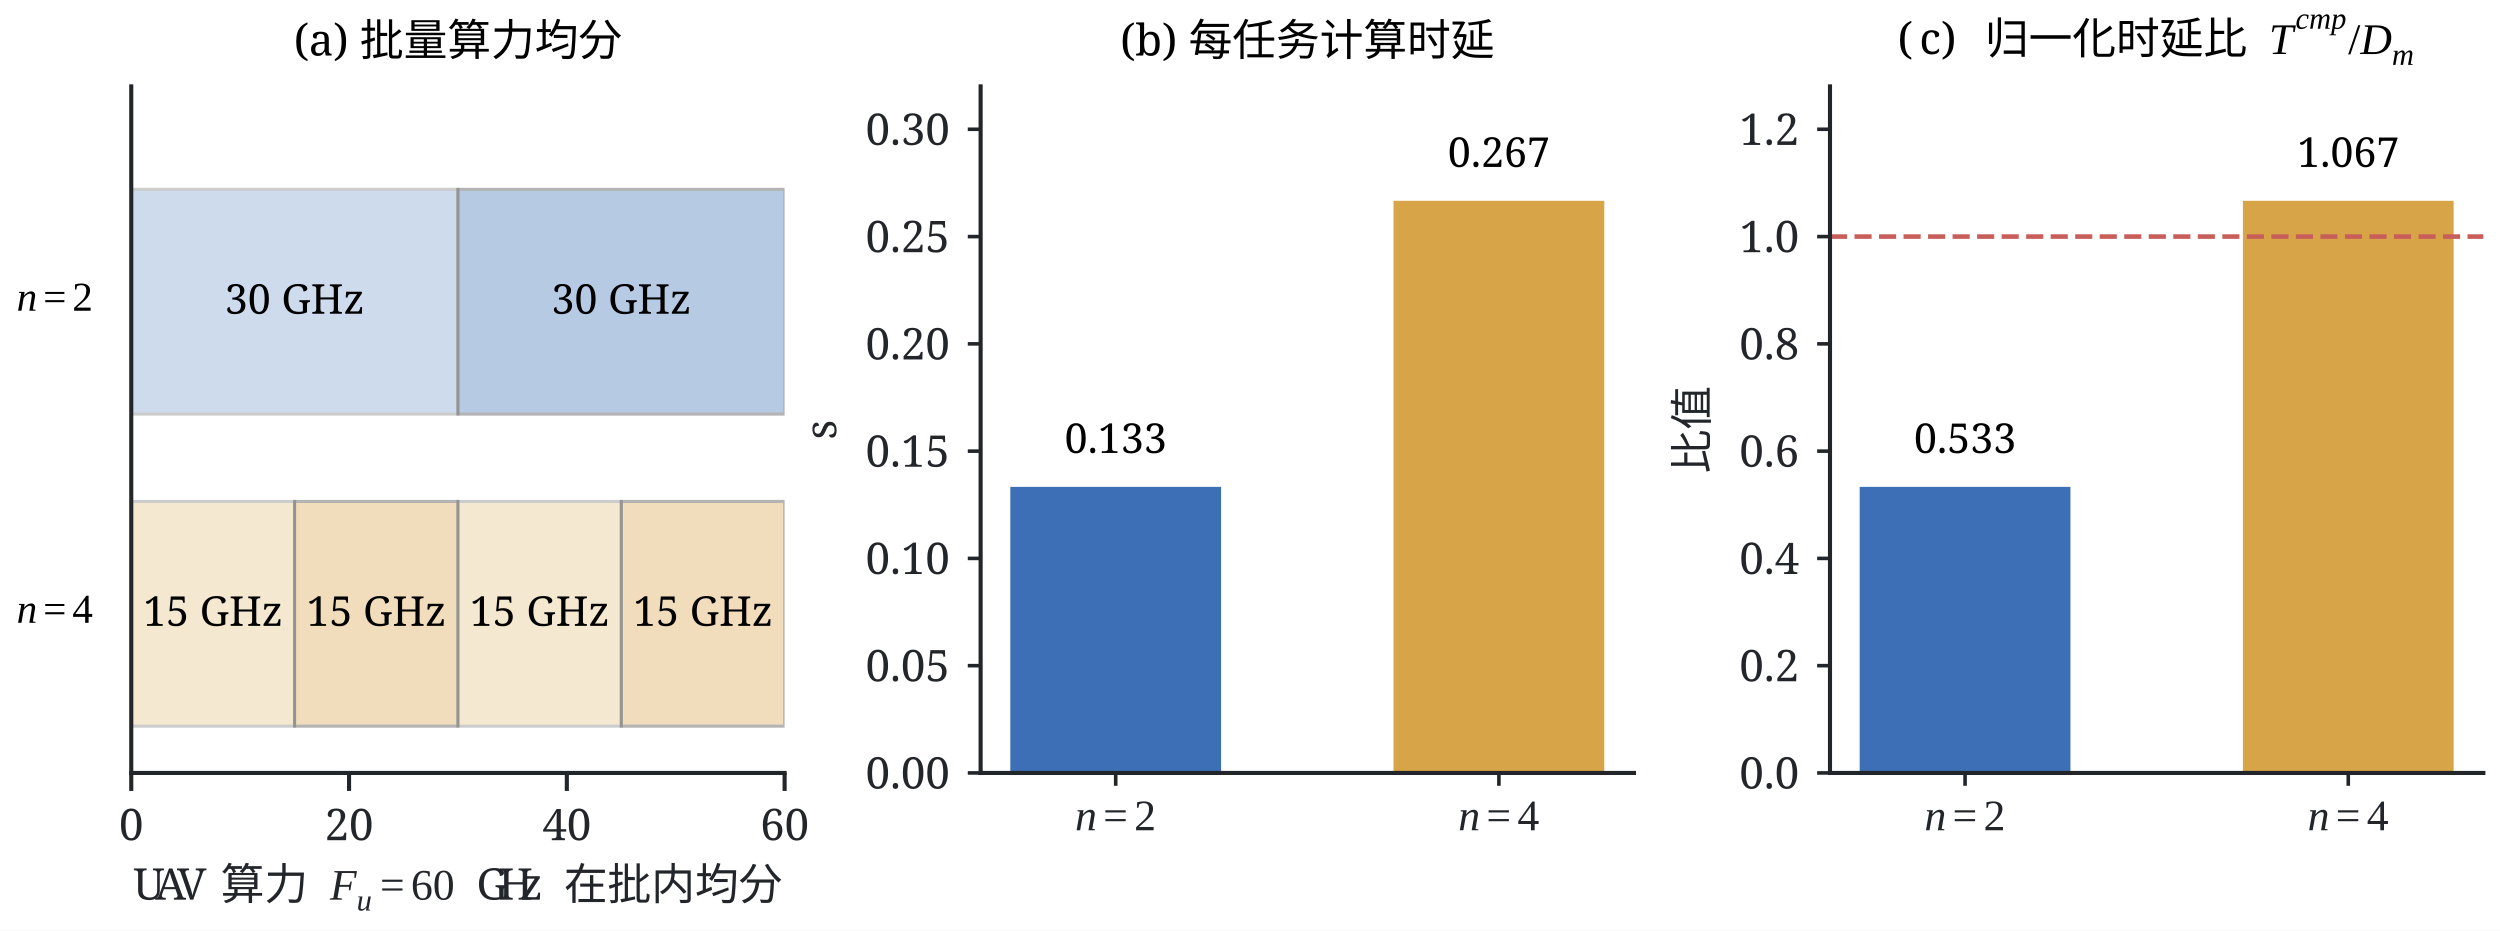
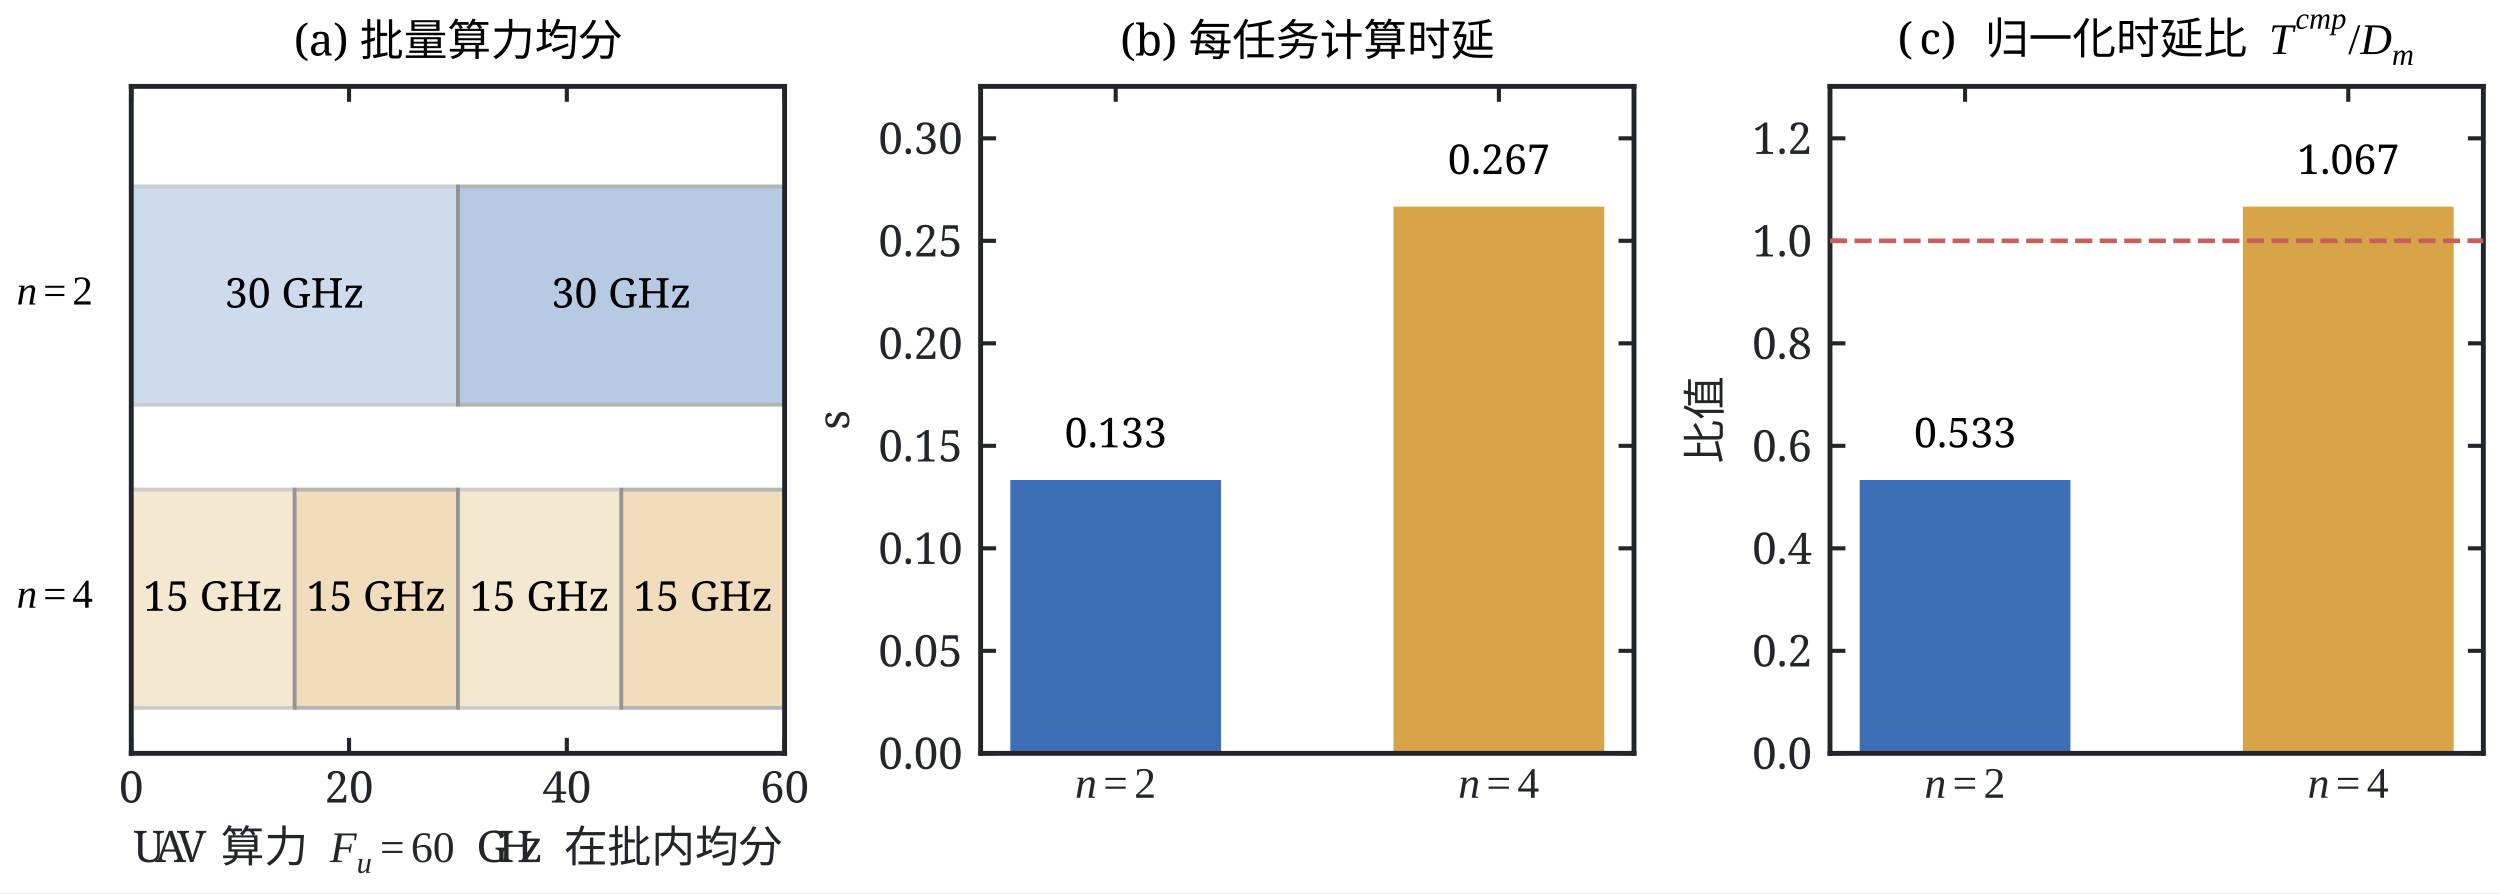
- <svg xmlns="http://www.w3.org/2000/svg" xmlns:xlink="http://www.w3.org/1999/xlink" width="486.334pt" height="181.042pt" viewBox="0 0 486.334 181.042" version="1.1">
+ <svg xmlns="http://www.w3.org/2000/svg" xmlns:xlink="http://www.w3.org/1999/xlink" width="486.334pt" height="173.726pt" viewBox="0 0 486.334 173.726" version="1.1">
  <defs>
    <style type="text/css">*{stroke-linejoin: round; stroke-linecap: butt}</style>
  </defs>
  <g id="figure_1">
    <g id="patch_1">
-       <path d="M 0 181.042  L 486.334 181.042  L 486.334 0  L 0 0  z " style="fill: #ffffff" />
+       <path d="M 0 173.726  L 486.334 173.726  L 486.334 0  L 0 0  z " style="fill: #ffffff" />
    </g>
    <g id="axes_1">
      <g id="patch_2">
-         <path d="M 25.534 150.365  L 152.634 150.365  L 152.634 16.805  L 25.534 16.805  z " style="fill: #ffffff" />
-       </g>
-       <g id="patch_3">
-         <path d="M 25.534 80.55  L 89.084 80.55  L 89.084 36.839  L 25.534 36.839  z " clip-path="url(#p6e0c951722)" style="fill: #3d6fb6; opacity: 0.25; stroke: #333333; stroke-width: 0.6; stroke-linejoin: miter" />
-       </g>
-       <g id="patch_4">
-         <path d="M 89.084 80.55  L 152.634 80.55  L 152.634 36.839  L 89.084 36.839  z " clip-path="url(#p6e0c951722)" style="fill: #3d6fb6; opacity: 0.37; stroke: #333333; stroke-width: 0.6; stroke-linejoin: miter" />
-       </g>
-       <g id="patch_5">
-         <path d="M 25.534 141.259  L 57.309 141.259  L 57.309 97.548  L 25.534 97.548  z " clip-path="url(#p6e0c951722)" style="fill: #d8a448; opacity: 0.25; stroke: #333333; stroke-width: 0.6; stroke-linejoin: miter" />
-       </g>
-       <g id="patch_6">
-         <path d="M 57.309 141.259  L 89.084 141.259  L 89.084 97.548  L 57.309 97.548  z " clip-path="url(#p6e0c951722)" style="fill: #d8a448; opacity: 0.37; stroke: #333333; stroke-width: 0.6; stroke-linejoin: miter" />
-       </g>
-       <g id="patch_7">
-         <path d="M 89.084 141.259  L 120.859 141.259  L 120.859 97.548  L 89.084 97.548  z " clip-path="url(#p6e0c951722)" style="fill: #d8a448; opacity: 0.25; stroke: #333333; stroke-width: 0.6; stroke-linejoin: miter" />
-       </g>
-       <g id="patch_8">
-         <path d="M 120.859 141.259  L 152.634 141.259  L 152.634 97.548  L 120.859 97.548  z " clip-path="url(#p6e0c951722)" style="fill: #d8a448; opacity: 0.37; stroke: #333333; stroke-width: 0.6; stroke-linejoin: miter" />
+         <path d="M 25.534 146.549  L 152.634 146.549  L 152.634 16.805  L 25.534 16.805  z " style="fill: #ffffff" />
      </g>
      <g id="matplotlib.axis_1">
        <g id="xtick_1">
          <g id="line2d_1">
            <defs>
-               <path id="m87de660f5c" d="M 0 0  L 0 3.5  " style="stroke: #22252a; stroke-width: 0.8" />
+               <path id="mb517519992" d="M 0 0  L 0 -3  " style="stroke: #22252a; stroke-width: 0.8" />
            </defs>
            <g>
-               <use xlink:href="#m87de660f5c" x="25.534" y="150.365" style="fill: #22252a; stroke: #22252a; stroke-width: 0.8" />
+               <use xlink:href="#mb517519992" x="25.534" y="146.549" style="fill: #22252a; stroke: #22252a; stroke-width: 0.8" />
+             </g>
+           </g>
+           <g id="line2d_2">
+             <defs>
+               <path id="m153f759a14" d="M 0 0  L 0 3  " style="stroke: #22252a; stroke-width: 0.8" />
+             </defs>
+             <g>
+               <use xlink:href="#m153f759a14" x="25.534" y="16.805" style="fill: #22252a; stroke: #22252a; stroke-width: 0.8" />
            </g>
          </g>
          <g id="text_1">
-             <text style="font-size: 8.5px; font-family: 'SimSun', serif; text-anchor: middle; fill: #22252a" x="25.534" y="163.441" transform="rotate(-0 25.53417 163.4412)">0</text>
+             <text style="font-size: 8.5px; font-family: 'SimSun', serif; text-anchor: middle; fill: #22252a" x="25.534" y="156.125" transform="rotate(-0 25.53417 156.1252)">0</text>
          </g>
        </g>
        <g id="xtick_2">
-           <g id="line2d_2">
-             <g>
-               <use xlink:href="#m87de660f5c" x="67.901" y="150.365" style="fill: #22252a; stroke: #22252a; stroke-width: 0.8" />
+           <g id="line2d_3">
+             <g>
+               <use xlink:href="#mb517519992" x="67.901" y="146.549" style="fill: #22252a; stroke: #22252a; stroke-width: 0.8" />
+             </g>
+           </g>
+           <g id="line2d_4">
+             <g>
+               <use xlink:href="#m153f759a14" x="67.901" y="16.805" style="fill: #22252a; stroke: #22252a; stroke-width: 0.8" />
            </g>
          </g>
          <g id="text_2">
-             <text style="font-size: 8.5px; font-family: 'SimSun', serif; text-anchor: middle; fill: #22252a" x="67.901" y="163.441" transform="rotate(-0 67.90083 163.4412)">20</text>
+             <text style="font-size: 8.5px; font-family: 'SimSun', serif; text-anchor: middle; fill: #22252a" x="67.901" y="156.125" transform="rotate(-0 67.90083 156.1252)">20</text>
          </g>
        </g>
        <g id="xtick_3">
-           <g id="line2d_3">
-             <g>
-               <use xlink:href="#m87de660f5c" x="110.267" y="150.365" style="fill: #22252a; stroke: #22252a; stroke-width: 0.8" />
+           <g id="line2d_5">
+             <g>
+               <use xlink:href="#mb517519992" x="110.267" y="146.549" style="fill: #22252a; stroke: #22252a; stroke-width: 0.8" />
+             </g>
+           </g>
+           <g id="line2d_6">
+             <g>
+               <use xlink:href="#m153f759a14" x="110.267" y="16.805" style="fill: #22252a; stroke: #22252a; stroke-width: 0.8" />
            </g>
          </g>
          <g id="text_3">
-             <text style="font-size: 8.5px; font-family: 'SimSun', serif; text-anchor: middle; fill: #22252a" x="110.267" y="163.441" transform="rotate(-0 110.2675 163.4412)">40</text>
+             <text style="font-size: 8.5px; font-family: 'SimSun', serif; text-anchor: middle; fill: #22252a" x="110.267" y="156.125" transform="rotate(-0 110.2675 156.1252)">40</text>
          </g>
        </g>
        <g id="xtick_4">
-           <g id="line2d_4">
-             <g>
-               <use xlink:href="#m87de660f5c" x="152.634" y="150.365" style="fill: #22252a; stroke: #22252a; stroke-width: 0.8" />
+           <g id="line2d_7">
+             <g>
+               <use xlink:href="#mb517519992" x="152.634" y="146.549" style="fill: #22252a; stroke: #22252a; stroke-width: 0.8" />
+             </g>
+           </g>
+           <g id="line2d_8">
+             <g>
+               <use xlink:href="#m153f759a14" x="152.634" y="16.805" style="fill: #22252a; stroke: #22252a; stroke-width: 0.8" />
            </g>
          </g>
          <g id="text_4">
-             <text style="font-size: 8.5px; font-family: 'SimSun', serif; text-anchor: middle; fill: #22252a" x="152.634" y="163.441" transform="rotate(-0 152.6342 163.4412)">60</text>
+             <text style="font-size: 8.5px; font-family: 'SimSun', serif; text-anchor: middle; fill: #22252a" x="152.634" y="156.125" transform="rotate(-0 152.6342 156.1252)">60</text>
          </g>
        </g>
        <g id="text_5">
-           <g style="fill: #22252a" transform="translate(25.92917 175.5919)">
+           <g style="fill: #22252a" transform="translate(25.92917 168.2759)">
            <text>
              <tspan x="0" y="-0.578" style="font-size: 8.5px; font-family: 'SimSun'; fill: #22252a">U</tspan>
              <tspan x="4.25" y="-0.578" style="font-size: 8.5px; font-family: 'SimSun'; fill: #22252a">A</tspan>
              <tspan x="8.5" y="-0.578" style="font-size: 8.5px; font-family: 'SimSun'; fill: #22252a">V</tspan>
              <tspan x="12.75" y="-0.578" style="font-size: 8.5px; font-family: 'SimSun'; fill: #22252a"> </tspan>
              <tspan x="17" y="-0.578" style="font-size: 8.5px; font-family: 'SimSun'; fill: #22252a">算</tspan>
              <tspan x="25.5" y="-0.578" style="font-size: 8.5px; font-family: 'SimSun'; fill: #22252a">力</tspan>
              <tspan x="34" y="-0.578" style="font-size: 8.5px; font-family: 'SimSun'; fill: #22252a"> </tspan>
              <tspan x="62.517" y="-0.578" style="font-size: 8.5px; font-family: 'SimSun'; fill: #22252a"> </tspan>
              <tspan x="66.767" y="-0.578" style="font-size: 8.5px; font-family: 'SimSun'; fill: #22252a">G</tspan>
              <tspan x="71.017" y="-0.578" style="font-size: 8.5px; font-family: 'SimSun'; fill: #22252a">H</tspan>
              <tspan x="75.267" y="-0.578" style="font-size: 8.5px; font-family: 'SimSun'; fill: #22252a">z</tspan>
              <tspan x="79.517" y="-0.578" style="font-size: 8.5px; font-family: 'SimSun'; fill: #22252a"> </tspan>
              <tspan x="83.767" y="-0.578" style="font-size: 8.5px; font-family: 'SimSun'; fill: #22252a">在</tspan>
              <tspan x="92.267" y="-0.578" style="font-size: 8.5px; font-family: 'SimSun'; fill: #22252a">批</tspan>
              <tspan x="100.767" y="-0.578" style="font-size: 8.5px; font-family: 'SimSun'; fill: #22252a">内</tspan>
              <tspan x="109.267" y="-0.578" style="font-size: 8.5px; font-family: 'SimSun'; fill: #22252a">均</tspan>
              <tspan x="117.767" y="-0.578" style="font-size: 8.5px; font-family: 'SimSun'; fill: #22252a">分</tspan>
              <tspan x="38.25" y="-0.578" style="font-style: italic; font-size: 8.5px; font-family: 'Times New Roman'; fill: #22252a">F</tspan>
              <tspan x="43.442" y="1.528" style="font-style: italic; font-size: 5.95px; font-family: 'Times New Roman'; fill: #22252a">u</tspan>
              <tspan x="47.996" y="-0.578" style="font-size: 8.5px; font-family: 'Times New Roman'; fill: #22252a">=</tspan>
              <tspan x="54.017" y="-0.578" style="font-size: 8.5px; font-family: 'Times New Roman'; fill: #22252a">6</tspan>
              <tspan x="58.267" y="-0.578" style="font-size: 8.5px; font-family: 'Times New Roman'; fill: #22252a">0</tspan>
            </text>
          </g>
        </g>
      </g>
      <g id="matplotlib.axis_2" />
+       <g id="patch_3">
+         <path d="M 25.534 78.728  L 89.084 78.728  L 89.084 36.267  L 25.534 36.267  z " clip-path="url(#pa24d5857f3)" style="fill: #3d6fb6; opacity: 0.25; stroke: #333333; stroke-width: 0.75; stroke-linejoin: miter" />
+       </g>
+       <g id="patch_4">
+         <path d="M 89.084 78.728  L 152.634 78.728  L 152.634 36.267  L 89.084 36.267  z " clip-path="url(#pa24d5857f3)" style="fill: #3d6fb6; opacity: 0.37; stroke: #333333; stroke-width: 0.75; stroke-linejoin: miter" />
+       </g>
+       <g id="patch_5">
+         <path d="M 25.534 137.703  L 57.309 137.703  L 57.309 95.241  L 25.534 95.241  z " clip-path="url(#pa24d5857f3)" style="fill: #d8a448; opacity: 0.25; stroke: #333333; stroke-width: 0.75; stroke-linejoin: miter" />
+       </g>
+       <g id="patch_6">
+         <path d="M 57.309 137.703  L 89.084 137.703  L 89.084 95.241  L 57.309 95.241  z " clip-path="url(#pa24d5857f3)" style="fill: #d8a448; opacity: 0.37; stroke: #333333; stroke-width: 0.75; stroke-linejoin: miter" />
+       </g>
+       <g id="patch_7">
+         <path d="M 89.084 137.703  L 120.859 137.703  L 120.859 95.241  L 89.084 95.241  z " clip-path="url(#pa24d5857f3)" style="fill: #d8a448; opacity: 0.25; stroke: #333333; stroke-width: 0.75; stroke-linejoin: miter" />
+       </g>
+       <g id="patch_8">
+         <path d="M 120.859 137.703  L 152.634 137.703  L 152.634 95.241  L 120.859 95.241  z " clip-path="url(#pa24d5857f3)" style="fill: #d8a448; opacity: 0.37; stroke: #333333; stroke-width: 0.75; stroke-linejoin: miter" />
+       </g>
      <g id="patch_9">
-         <path d="M 25.534 150.365  L 25.534 16.805  " style="fill: none; stroke: #22252a; stroke-width: 0.8; stroke-linejoin: miter; stroke-linecap: square" />
+         <path d="M 25.534 146.549  L 25.534 16.805  " style="fill: none; stroke: #22252a; stroke-width: 0.95; stroke-linejoin: miter; stroke-linecap: square" />
      </g>
      <g id="patch_10">
-         <path d="M 25.534 150.365  L 152.634 150.365  " style="fill: none; stroke: #22252a; stroke-width: 0.8; stroke-linejoin: miter; stroke-linecap: square" />
+         <path d="M 152.634 146.549  L 152.634 16.805  " style="fill: none; stroke: #22252a; stroke-width: 0.95; stroke-linejoin: miter; stroke-linecap: square" />
+       </g>
+       <g id="patch_11">
+         <path d="M 25.534 146.549  L 152.634 146.549  " style="fill: none; stroke: #22252a; stroke-width: 0.95; stroke-linejoin: miter; stroke-linecap: square" />
+       </g>
+       <g id="patch_12">
+         <path d="M 25.534 16.805  L 152.634 16.805  " style="fill: none; stroke: #22252a; stroke-width: 0.95; stroke-linejoin: miter; stroke-linecap: square" />
      </g>
      <g id="text_6">
-         <text style="font-size: 8px; font-family: 'SimSun', serif; text-anchor: middle" x="57.309" y="61.038" transform="rotate(-0 57.30917 61.03802)">30 GHz</text>
+         <text style="font-size: 8px; font-family: 'SimSun', serif; text-anchor: middle" x="57.309" y="59.841" transform="rotate(-0 57.30917 59.84119)">30 GHz</text>
      </g>
      <g id="text_7">
-         <text style="font-size: 8px; font-family: 'SimSun', serif; text-anchor: middle" x="120.859" y="61.038" transform="rotate(-0 120.8592 61.03802)">30 GHz</text>
+         <text style="font-size: 8px; font-family: 'SimSun', serif; text-anchor: middle" x="120.859" y="59.841" transform="rotate(-0 120.8592 59.84119)">30 GHz</text>
      </g>
      <g id="text_8">
-         <g transform="translate(3.24 61.03802)">
+         <g transform="translate(3.24 59.84119)">
          <text>
            <tspan x="0" y="-0.594" style="font-style: italic; font-size: 8px; font-family: 'Times New Roman'">n</tspan>
            <tspan x="5.155" y="-0.594" style="font-size: 8px; font-family: 'Times New Roman'">=</tspan>
            <tspan x="10.823" y="-0.594" style="font-size: 8px; font-family: 'Times New Roman'">2</tspan>
          </text>
        </g>
      </g>
      <g id="text_9">
-         <text style="font-size: 8px; font-family: 'SimSun', serif; text-anchor: middle" x="41.422" y="121.747" transform="rotate(-0 41.42167 121.7471)">15 GHz</text>
+         <text style="font-size: 8px; font-family: 'SimSun', serif; text-anchor: middle" x="41.422" y="118.816" transform="rotate(-0 41.42167 118.8157)">15 GHz</text>
      </g>
      <g id="text_10">
-         <text style="font-size: 8px; font-family: 'SimSun', serif; text-anchor: middle" x="73.197" y="121.747" transform="rotate(-0 73.19667 121.7471)">15 GHz</text>
+         <text style="font-size: 8px; font-family: 'SimSun', serif; text-anchor: middle" x="73.197" y="118.816" transform="rotate(-0 73.19667 118.8157)">15 GHz</text>
      </g>
      <g id="text_11">
-         <text style="font-size: 8px; font-family: 'SimSun', serif; text-anchor: middle" x="104.972" y="121.747" transform="rotate(-0 104.9717 121.7471)">15 GHz</text>
+         <text style="font-size: 8px; font-family: 'SimSun', serif; text-anchor: middle" x="104.972" y="118.816" transform="rotate(-0 104.9717 118.8157)">15 GHz</text>
      </g>
      <g id="text_12">
-         <text style="font-size: 8px; font-family: 'SimSun', serif; text-anchor: middle" x="136.747" y="121.747" transform="rotate(-0 136.7467 121.7471)">15 GHz</text>
+         <text style="font-size: 8px; font-family: 'SimSun', serif; text-anchor: middle" x="136.747" y="118.816" transform="rotate(-0 136.7467 118.8157)">15 GHz</text>
      </g>
      <g id="text_13">
-         <g transform="translate(3.24 121.7471)">
+         <g transform="translate(3.24 118.8157)">
          <text>
            <tspan x="0" y="-0.594" style="font-style: italic; font-size: 8px; font-family: 'Times New Roman'">n</tspan>
            <tspan x="5.155" y="-0.594" style="font-size: 8px; font-family: 'Times New Roman'">=</tspan>
            <tspan x="10.823" y="-0.594" style="font-size: 8px; font-family: 'Times New Roman'">4</tspan>
          </text>
        </g>
      </g>
      <g id="text_14">
        <text style="font-size: 8.5px; font-family: 'SimSun', serif; text-anchor: middle" x="89.084" y="10.805" transform="rotate(-0 89.08417 10.805)">(a) 批量算力均分</text>
      </g>
    </g>
    <g id="axes_2">
-       <g id="patch_11">
-         <path d="M 190.764 150.365  L 317.864 150.365  L 317.864 16.805  L 190.764 16.805  z " style="fill: #ffffff" />
+       <g id="patch_13">
+         <path d="M 190.764 146.549  L 317.864 146.549  L 317.864 16.805  L 190.764 16.805  z " style="fill: #ffffff" />
      </g>
      <g id="matplotlib.axis_3">
        <g id="xtick_5">
-           <g id="line2d_5">
-             <defs>
-               <path id="m27df5a8761" d="M 0 0  L 0 2.5  " style="stroke: #22252a; stroke-width: 0.7" />
-             </defs>
-             <g>
-               <use xlink:href="#m27df5a8761" x="217.041" y="150.365" style="fill: #22252a; stroke: #22252a; stroke-width: 0.7" />
+           <g id="line2d_9">
+             <g>
+               <use xlink:href="#mb517519992" x="217.041" y="146.549" style="fill: #22252a; stroke: #22252a; stroke-width: 0.8" />
+             </g>
+           </g>
+           <g id="line2d_10">
+             <g>
+               <use xlink:href="#m153f759a14" x="217.041" y="16.805" style="fill: #22252a; stroke: #22252a; stroke-width: 0.8" />
            </g>
          </g>
          <g id="text_15">
-             <g style="fill: #22252a" transform="translate(209.1364 162.4412)">
+             <g style="fill: #22252a" transform="translate(209.1364 156.1252)">
              <text>
                <tspan x="0" y="-0.922" style="font-style: italic; font-size: 8.5px; font-family: 'Times New Roman'; fill: #22252a">n</tspan>
                <tspan x="5.478" y="-0.922" style="font-size: 8.5px; font-family: 'Times New Roman'; fill: #22252a">=</tspan>
                <tspan x="11.499" y="-0.922" style="font-size: 8.5px; font-family: 'Times New Roman'; fill: #22252a">2</tspan>
              </text>
            </g>
          </g>
        </g>
        <g id="xtick_6">
-           <g id="line2d_6">
-             <g>
-               <use xlink:href="#m27df5a8761" x="291.587" y="150.365" style="fill: #22252a; stroke: #22252a; stroke-width: 0.7" />
+           <g id="line2d_11">
+             <g>
+               <use xlink:href="#mb517519992" x="291.587" y="146.549" style="fill: #22252a; stroke: #22252a; stroke-width: 0.8" />
+             </g>
+           </g>
+           <g id="line2d_12">
+             <g>
+               <use xlink:href="#m153f759a14" x="291.587" y="16.805" style="fill: #22252a; stroke: #22252a; stroke-width: 0.8" />
            </g>
          </g>
          <g id="text_16">
-             <g style="fill: #22252a" transform="translate(283.6819 162.4412)">
+             <g style="fill: #22252a" transform="translate(283.6819 156.1252)">
              <text>
                <tspan x="0" y="-0.922" style="font-style: italic; font-size: 8.5px; font-family: 'Times New Roman'; fill: #22252a">n</tspan>
                <tspan x="5.478" y="-0.922" style="font-size: 8.5px; font-family: 'Times New Roman'; fill: #22252a">=</tspan>
                <tspan x="11.499" y="-0.922" style="font-size: 8.5px; font-family: 'Times New Roman'; fill: #22252a">4</tspan>
              </text>
            </g>
          </g>
        </g>
      </g>
      <g id="matplotlib.axis_4">
        <g id="ytick_1">
-           <g id="line2d_7">
+           <g id="line2d_13">
            <defs>
-               <path id="mc3d09f8b9e" d="M 0 0  L -2.5 0  " style="stroke: #22252a; stroke-width: 0.7" />
+               <path id="m25c29de972" d="M 0 0  L 3 0  " style="stroke: #22252a; stroke-width: 0.8" />
            </defs>
            <g>
-               <use xlink:href="#mc3d09f8b9e" x="190.764" y="150.365" style="fill: #22252a; stroke: #22252a; stroke-width: 0.7" />
+               <use xlink:href="#m25c29de972" x="190.764" y="146.549" style="fill: #22252a; stroke: #22252a; stroke-width: 0.8" />
+             </g>
+           </g>
+           <g id="line2d_14">
+             <defs>
+               <path id="m549159e21e" d="M 0 0  L -3 0  " style="stroke: #22252a; stroke-width: 0.8" />
+             </defs>
+             <g>
+               <use xlink:href="#m549159e21e" x="317.864" y="146.549" style="fill: #22252a; stroke: #22252a; stroke-width: 0.8" />
            </g>
          </g>
          <g id="text_17">
-             <text style="font-size: 8.5px; font-family: 'SimSun', serif; text-anchor: end; fill: #22252a" x="184.764" y="153.403" transform="rotate(-0 184.7642 153.4031)">0.00</text>
+             <text style="font-size: 8.5px; font-family: 'SimSun', serif; text-anchor: end; fill: #22252a" x="187.264" y="149.587" transform="rotate(-0 187.2642 149.5871)">0.00</text>
          </g>
        </g>
        <g id="ytick_2">
-           <g id="line2d_8">
-             <g>
-               <use xlink:href="#mc3d09f8b9e" x="190.764" y="129.496" style="fill: #22252a; stroke: #22252a; stroke-width: 0.7" />
+           <g id="line2d_15">
+             <g>
+               <use xlink:href="#m25c29de972" x="190.764" y="126.609" style="fill: #22252a; stroke: #22252a; stroke-width: 0.8" />
+             </g>
+           </g>
+           <g id="line2d_16">
+             <g>
+               <use xlink:href="#m549159e21e" x="317.864" y="126.609" style="fill: #22252a; stroke: #22252a; stroke-width: 0.8" />
            </g>
          </g>
          <g id="text_18">
-             <text style="font-size: 8.5px; font-family: 'SimSun', serif; text-anchor: end; fill: #22252a" x="184.764" y="132.534" transform="rotate(-0 184.7642 132.5343)">0.05</text>
+             <text style="font-size: 8.5px; font-family: 'SimSun', serif; text-anchor: end; fill: #22252a" x="187.264" y="129.647" transform="rotate(-0 187.2642 129.6469)">0.05</text>
          </g>
        </g>
        <g id="ytick_3">
-           <g id="line2d_9">
-             <g>
-               <use xlink:href="#mc3d09f8b9e" x="190.764" y="108.627" style="fill: #22252a; stroke: #22252a; stroke-width: 0.7" />
+           <g id="line2d_17">
+             <g>
+               <use xlink:href="#m25c29de972" x="190.764" y="106.669" style="fill: #22252a; stroke: #22252a; stroke-width: 0.8" />
+             </g>
+           </g>
+           <g id="line2d_18">
+             <g>
+               <use xlink:href="#m549159e21e" x="317.864" y="106.669" style="fill: #22252a; stroke: #22252a; stroke-width: 0.8" />
            </g>
          </g>
          <g id="text_19">
-             <text style="font-size: 8.5px; font-family: 'SimSun', serif; text-anchor: end; fill: #22252a" x="184.764" y="111.666" transform="rotate(-0 184.7642 111.6656)">0.10</text>
+             <text style="font-size: 8.5px; font-family: 'SimSun', serif; text-anchor: end; fill: #22252a" x="187.264" y="109.707" transform="rotate(-0 187.2642 109.7068)">0.10</text>
          </g>
        </g>
        <g id="ytick_4">
-           <g id="line2d_10">
-             <g>
-               <use xlink:href="#mc3d09f8b9e" x="190.764" y="87.759" style="fill: #22252a; stroke: #22252a; stroke-width: 0.7" />
+           <g id="line2d_19">
+             <g>
+               <use xlink:href="#m25c29de972" x="190.764" y="86.729" style="fill: #22252a; stroke: #22252a; stroke-width: 0.8" />
+             </g>
+           </g>
+           <g id="line2d_20">
+             <g>
+               <use xlink:href="#m549159e21e" x="317.864" y="86.729" style="fill: #22252a; stroke: #22252a; stroke-width: 0.8" />
            </g>
          </g>
          <g id="text_20">
-             <text style="font-size: 8.5px; font-family: 'SimSun', serif; text-anchor: end; fill: #22252a" x="184.764" y="90.797" transform="rotate(-0 184.7642 90.79684)">0.15</text>
+             <text style="font-size: 8.5px; font-family: 'SimSun', serif; text-anchor: end; fill: #22252a" x="187.264" y="89.767" transform="rotate(-0 187.2642 89.76659)">0.15</text>
          </g>
        </g>
        <g id="ytick_5">
-           <g id="line2d_11">
-             <g>
-               <use xlink:href="#mc3d09f8b9e" x="190.764" y="66.89" style="fill: #22252a; stroke: #22252a; stroke-width: 0.7" />
+           <g id="line2d_21">
+             <g>
+               <use xlink:href="#m25c29de972" x="190.764" y="66.788" style="fill: #22252a; stroke: #22252a; stroke-width: 0.8" />
+             </g>
+           </g>
+           <g id="line2d_22">
+             <g>
+               <use xlink:href="#m549159e21e" x="317.864" y="66.788" style="fill: #22252a; stroke: #22252a; stroke-width: 0.8" />
            </g>
          </g>
          <g id="text_21">
-             <text style="font-size: 8.5px; font-family: 'SimSun', serif; text-anchor: end; fill: #22252a" x="184.764" y="69.928" transform="rotate(-0 184.7642 69.92809)">0.20</text>
+             <text style="font-size: 8.5px; font-family: 'SimSun', serif; text-anchor: end; fill: #22252a" x="187.264" y="69.826" transform="rotate(-0 187.2642 69.82643)">0.20</text>
          </g>
        </g>
        <g id="ytick_6">
-           <g id="line2d_12">
-             <g>
-               <use xlink:href="#mc3d09f8b9e" x="190.764" y="46.021" style="fill: #22252a; stroke: #22252a; stroke-width: 0.7" />
+           <g id="line2d_23">
+             <g>
+               <use xlink:href="#m25c29de972" x="190.764" y="46.848" style="fill: #22252a; stroke: #22252a; stroke-width: 0.8" />
+             </g>
+           </g>
+           <g id="line2d_24">
+             <g>
+               <use xlink:href="#m549159e21e" x="317.864" y="46.848" style="fill: #22252a; stroke: #22252a; stroke-width: 0.8" />
            </g>
          </g>
          <g id="text_22">
-             <text style="font-size: 8.5px; font-family: 'SimSun', serif; text-anchor: end; fill: #22252a" x="184.764" y="49.059" transform="rotate(-0 184.7642 49.05934)">0.25</text>
+             <text style="font-size: 8.5px; font-family: 'SimSun', serif; text-anchor: end; fill: #22252a" x="187.264" y="49.886" transform="rotate(-0 187.2642 49.88627)">0.25</text>
          </g>
        </g>
        <g id="ytick_7">
-           <g id="line2d_13">
-             <g>
-               <use xlink:href="#mc3d09f8b9e" x="190.764" y="25.152" style="fill: #22252a; stroke: #22252a; stroke-width: 0.7" />
+           <g id="line2d_25">
+             <g>
+               <use xlink:href="#m25c29de972" x="190.764" y="26.908" style="fill: #22252a; stroke: #22252a; stroke-width: 0.8" />
+             </g>
+           </g>
+           <g id="line2d_26">
+             <g>
+               <use xlink:href="#m549159e21e" x="317.864" y="26.908" style="fill: #22252a; stroke: #22252a; stroke-width: 0.8" />
            </g>
          </g>
          <g id="text_23">
-             <text style="font-size: 8.5px; font-family: 'SimSun', serif; text-anchor: end; fill: #22252a" x="184.764" y="28.191" transform="rotate(-0 184.7642 28.19059)">0.30</text>
+             <text style="font-size: 8.5px; font-family: 'SimSun', serif; text-anchor: end; fill: #22252a" x="187.264" y="29.946" transform="rotate(-0 187.2642 29.9461)">0.30</text>
          </g>
        </g>
        <g id="text_24">
-           <text style="font-size: 8.5px; font-family: 'SimSun', serif; text-anchor: middle; fill: #22252a" x="162.668" y="83.585" transform="rotate(-90 162.6685 83.585)">s</text>
-         </g>
-       </g>
-       <g id="patch_12">
-         <path d="M 196.541 150.365  L 237.541 150.365  L 237.541 94.715  L 196.541 94.715  z " clip-path="url(#p7deb98fad0)" style="fill: #3d6fb6" />
-       </g>
-       <g id="patch_13">
-         <path d="M 271.087 150.365  L 312.087 150.365  L 312.087 39.065  L 271.087 39.065  z " clip-path="url(#p7deb98fad0)" style="fill: #d8a448" />
+           <text style="font-size: 8.5px; font-family: 'SimSun', serif; text-anchor: middle; fill: #22252a" x="165.168" y="81.677" transform="rotate(-90 165.1685 81.677)">s</text>
+         </g>
      </g>
      <g id="patch_14">
-         <path d="M 190.764 150.365  L 190.764 16.805  " style="fill: none; stroke: #22252a; stroke-width: 0.8; stroke-linejoin: miter; stroke-linecap: square" />
+         <path d="M 196.541 146.549  L 237.541 146.549  L 237.541 93.375  L 196.541 93.375  z " clip-path="url(#pcfa43e6f2c)" style="fill: #3d6fb6" />
      </g>
      <g id="patch_15">
-         <path d="M 190.764 150.365  L 317.864 150.365  " style="fill: none; stroke: #22252a; stroke-width: 0.8; stroke-linejoin: miter; stroke-linecap: square" />
+         <path d="M 271.087 146.549  L 312.087 146.549  L 312.087 40.201  L 271.087 40.201  z " clip-path="url(#pcfa43e6f2c)" style="fill: #d8a448" />
+       </g>
+       <g id="patch_16">
+         <path d="M 190.764 146.549  L 190.764 16.805  " style="fill: none; stroke: #22252a; stroke-width: 0.95; stroke-linejoin: miter; stroke-linecap: square" />
+       </g>
+       <g id="patch_17">
+         <path d="M 317.864 146.549  L 317.864 16.805  " style="fill: none; stroke: #22252a; stroke-width: 0.95; stroke-linejoin: miter; stroke-linecap: square" />
+       </g>
+       <g id="patch_18">
+         <path d="M 190.764 146.549  L 317.864 146.549  " style="fill: none; stroke: #22252a; stroke-width: 0.95; stroke-linejoin: miter; stroke-linecap: square" />
+       </g>
+       <g id="patch_19">
+         <path d="M 190.764 16.805  L 317.864 16.805  " style="fill: none; stroke: #22252a; stroke-width: 0.95; stroke-linejoin: miter; stroke-linecap: square" />
      </g>
      <g id="text_25">
-         <text style="font-size: 8px; font-family: 'SimSun', serif; text-anchor: middle" x="217.041" y="88.119" transform="rotate(-0 217.0414 88.11875)">0.133</text>
+         <text style="font-size: 8px; font-family: 'SimSun', serif; text-anchor: middle" x="217.041" y="87.027" transform="rotate(-0 217.0414 87.0266)">0.133</text>
      </g>
      <g id="text_26">
-         <text style="font-size: 8px; font-family: 'SimSun', serif; text-anchor: middle" x="291.587" y="32.469" transform="rotate(-0 291.5869 32.46875)">0.267</text>
+         <text style="font-size: 8px; font-family: 'SimSun', serif; text-anchor: middle" x="291.587" y="33.853" transform="rotate(-0 291.5869 33.85283)">0.267</text>
      </g>
      <g id="text_27">
        <text style="font-size: 8.5px; font-family: 'SimSun', serif; text-anchor: middle" x="254.314" y="10.805" transform="rotate(-0 254.3142 10.805)">(b) 每任务计算时延</text>
      </g>
    </g>
    <g id="axes_3">
-       <g id="patch_16">
-         <path d="M 355.994 150.365  L 483.094 150.365  L 483.094 16.805  L 355.994 16.805  z " style="fill: #ffffff" />
+       <g id="patch_20">
+         <path d="M 355.994 146.549  L 483.094 146.549  L 483.094 16.805  L 355.994 16.805  z " style="fill: #ffffff" />
      </g>
      <g id="matplotlib.axis_5">
        <g id="xtick_7">
-           <g id="line2d_14">
-             <g>
-               <use xlink:href="#m27df5a8761" x="382.271" y="150.365" style="fill: #22252a; stroke: #22252a; stroke-width: 0.7" />
+           <g id="line2d_27">
+             <g>
+               <use xlink:href="#mb517519992" x="382.271" y="146.549" style="fill: #22252a; stroke: #22252a; stroke-width: 0.8" />
+             </g>
+           </g>
+           <g id="line2d_28">
+             <g>
+               <use xlink:href="#m153f759a14" x="382.271" y="16.805" style="fill: #22252a; stroke: #22252a; stroke-width: 0.8" />
            </g>
          </g>
          <g id="text_28">
-             <g style="fill: #22252a" transform="translate(374.3664 162.4412)">
+             <g style="fill: #22252a" transform="translate(374.3664 156.1252)">
              <text>
                <tspan x="0" y="-0.922" style="font-style: italic; font-size: 8.5px; font-family: 'Times New Roman'; fill: #22252a">n</tspan>
                <tspan x="5.478" y="-0.922" style="font-size: 8.5px; font-family: 'Times New Roman'; fill: #22252a">=</tspan>
                <tspan x="11.499" y="-0.922" style="font-size: 8.5px; font-family: 'Times New Roman'; fill: #22252a">2</tspan>
              </text>
            </g>
          </g>
        </g>
        <g id="xtick_8">
-           <g id="line2d_15">
-             <g>
-               <use xlink:href="#m27df5a8761" x="456.817" y="150.365" style="fill: #22252a; stroke: #22252a; stroke-width: 0.7" />
+           <g id="line2d_29">
+             <g>
+               <use xlink:href="#mb517519992" x="456.817" y="146.549" style="fill: #22252a; stroke: #22252a; stroke-width: 0.8" />
+             </g>
+           </g>
+           <g id="line2d_30">
+             <g>
+               <use xlink:href="#m153f759a14" x="456.817" y="16.805" style="fill: #22252a; stroke: #22252a; stroke-width: 0.8" />
            </g>
          </g>
          <g id="text_29">
-             <g style="fill: #22252a" transform="translate(448.9119 162.4412)">
+             <g style="fill: #22252a" transform="translate(448.9119 156.1252)">
              <text>
                <tspan x="0" y="-0.922" style="font-style: italic; font-size: 8.5px; font-family: 'Times New Roman'; fill: #22252a">n</tspan>
                <tspan x="5.478" y="-0.922" style="font-size: 8.5px; font-family: 'Times New Roman'; fill: #22252a">=</tspan>
                <tspan x="11.499" y="-0.922" style="font-size: 8.5px; font-family: 'Times New Roman'; fill: #22252a">4</tspan>
              </text>
            </g>
          </g>
        </g>
      </g>
      <g id="matplotlib.axis_6">
        <g id="ytick_8">
-           <g id="line2d_16">
-             <g>
-               <use xlink:href="#mc3d09f8b9e" x="355.994" y="150.365" style="fill: #22252a; stroke: #22252a; stroke-width: 0.7" />
+           <g id="line2d_31">
+             <g>
+               <use xlink:href="#m25c29de972" x="355.994" y="146.549" style="fill: #22252a; stroke: #22252a; stroke-width: 0.8" />
+             </g>
+           </g>
+           <g id="line2d_32">
+             <g>
+               <use xlink:href="#m549159e21e" x="483.094" y="146.549" style="fill: #22252a; stroke: #22252a; stroke-width: 0.8" />
            </g>
          </g>
          <g id="text_30">
-             <text style="font-size: 8.5px; font-family: 'SimSun', serif; text-anchor: end; fill: #22252a" x="349.994" y="153.403" transform="rotate(-0 349.9942 153.4031)">0.0</text>
+             <text style="font-size: 8.5px; font-family: 'SimSun', serif; text-anchor: end; fill: #22252a" x="352.494" y="149.587" transform="rotate(-0 352.4942 149.5871)">0.0</text>
          </g>
        </g>
        <g id="ytick_9">
-           <g id="line2d_17">
-             <g>
-               <use xlink:href="#mc3d09f8b9e" x="355.994" y="129.496" style="fill: #22252a; stroke: #22252a; stroke-width: 0.7" />
+           <g id="line2d_33">
+             <g>
+               <use xlink:href="#m25c29de972" x="355.994" y="126.609" style="fill: #22252a; stroke: #22252a; stroke-width: 0.8" />
+             </g>
+           </g>
+           <g id="line2d_34">
+             <g>
+               <use xlink:href="#m549159e21e" x="483.094" y="126.609" style="fill: #22252a; stroke: #22252a; stroke-width: 0.8" />
            </g>
          </g>
          <g id="text_31">
-             <text style="font-size: 8.5px; font-family: 'SimSun', serif; text-anchor: end; fill: #22252a" x="349.994" y="132.534" transform="rotate(-0 349.9942 132.5343)">0.2</text>
+             <text style="font-size: 8.5px; font-family: 'SimSun', serif; text-anchor: end; fill: #22252a" x="352.494" y="129.647" transform="rotate(-0 352.4942 129.6469)">0.2</text>
          </g>
        </g>
        <g id="ytick_10">
-           <g id="line2d_18">
-             <g>
-               <use xlink:href="#mc3d09f8b9e" x="355.994" y="108.627" style="fill: #22252a; stroke: #22252a; stroke-width: 0.7" />
+           <g id="line2d_35">
+             <g>
+               <use xlink:href="#m25c29de972" x="355.994" y="106.669" style="fill: #22252a; stroke: #22252a; stroke-width: 0.8" />
+             </g>
+           </g>
+           <g id="line2d_36">
+             <g>
+               <use xlink:href="#m549159e21e" x="483.094" y="106.669" style="fill: #22252a; stroke: #22252a; stroke-width: 0.8" />
            </g>
          </g>
          <g id="text_32">
-             <text style="font-size: 8.5px; font-family: 'SimSun', serif; text-anchor: end; fill: #22252a" x="349.994" y="111.666" transform="rotate(-0 349.9942 111.6656)">0.4</text>
+             <text style="font-size: 8.5px; font-family: 'SimSun', serif; text-anchor: end; fill: #22252a" x="352.494" y="109.707" transform="rotate(-0 352.4942 109.7068)">0.4</text>
          </g>
        </g>
        <g id="ytick_11">
-           <g id="line2d_19">
-             <g>
-               <use xlink:href="#mc3d09f8b9e" x="355.994" y="87.759" style="fill: #22252a; stroke: #22252a; stroke-width: 0.7" />
+           <g id="line2d_37">
+             <g>
+               <use xlink:href="#m25c29de972" x="355.994" y="86.729" style="fill: #22252a; stroke: #22252a; stroke-width: 0.8" />
+             </g>
+           </g>
+           <g id="line2d_38">
+             <g>
+               <use xlink:href="#m549159e21e" x="483.094" y="86.729" style="fill: #22252a; stroke: #22252a; stroke-width: 0.8" />
            </g>
          </g>
          <g id="text_33">
-             <text style="font-size: 8.5px; font-family: 'SimSun', serif; text-anchor: end; fill: #22252a" x="349.994" y="90.797" transform="rotate(-0 349.9942 90.79684)">0.6</text>
+             <text style="font-size: 8.5px; font-family: 'SimSun', serif; text-anchor: end; fill: #22252a" x="352.494" y="89.767" transform="rotate(-0 352.4942 89.76659)">0.6</text>
          </g>
        </g>
        <g id="ytick_12">
-           <g id="line2d_20">
-             <g>
-               <use xlink:href="#mc3d09f8b9e" x="355.994" y="66.89" style="fill: #22252a; stroke: #22252a; stroke-width: 0.7" />
+           <g id="line2d_39">
+             <g>
+               <use xlink:href="#m25c29de972" x="355.994" y="66.788" style="fill: #22252a; stroke: #22252a; stroke-width: 0.8" />
+             </g>
+           </g>
+           <g id="line2d_40">
+             <g>
+               <use xlink:href="#m549159e21e" x="483.094" y="66.788" style="fill: #22252a; stroke: #22252a; stroke-width: 0.8" />
            </g>
          </g>
          <g id="text_34">
-             <text style="font-size: 8.5px; font-family: 'SimSun', serif; text-anchor: end; fill: #22252a" x="349.994" y="69.928" transform="rotate(-0 349.9942 69.92809)">0.8</text>
+             <text style="font-size: 8.5px; font-family: 'SimSun', serif; text-anchor: end; fill: #22252a" x="352.494" y="69.826" transform="rotate(-0 352.4942 69.82643)">0.8</text>
          </g>
        </g>
        <g id="ytick_13">
-           <g id="line2d_21">
-             <g>
-               <use xlink:href="#mc3d09f8b9e" x="355.994" y="46.021" style="fill: #22252a; stroke: #22252a; stroke-width: 0.7" />
+           <g id="line2d_41">
+             <g>
+               <use xlink:href="#m25c29de972" x="355.994" y="46.848" style="fill: #22252a; stroke: #22252a; stroke-width: 0.8" />
+             </g>
+           </g>
+           <g id="line2d_42">
+             <g>
+               <use xlink:href="#m549159e21e" x="483.094" y="46.848" style="fill: #22252a; stroke: #22252a; stroke-width: 0.8" />
            </g>
          </g>
          <g id="text_35">
-             <text style="font-size: 8.5px; font-family: 'SimSun', serif; text-anchor: end; fill: #22252a" x="349.994" y="49.059" transform="rotate(-0 349.9942 49.05934)">1.0</text>
+             <text style="font-size: 8.5px; font-family: 'SimSun', serif; text-anchor: end; fill: #22252a" x="352.494" y="49.886" transform="rotate(-0 352.4942 49.88627)">1.0</text>
          </g>
        </g>
        <g id="ytick_14">
-           <g id="line2d_22">
-             <g>
-               <use xlink:href="#mc3d09f8b9e" x="355.994" y="25.152" style="fill: #22252a; stroke: #22252a; stroke-width: 0.7" />
+           <g id="line2d_43">
+             <g>
+               <use xlink:href="#m25c29de972" x="355.994" y="26.908" style="fill: #22252a; stroke: #22252a; stroke-width: 0.8" />
+             </g>
+           </g>
+           <g id="line2d_44">
+             <g>
+               <use xlink:href="#m549159e21e" x="483.094" y="26.908" style="fill: #22252a; stroke: #22252a; stroke-width: 0.8" />
            </g>
          </g>
          <g id="text_36">
-             <text style="font-size: 8.5px; font-family: 'SimSun', serif; text-anchor: end; fill: #22252a" x="349.994" y="28.191" transform="rotate(-0 349.9942 28.19059)">1.2</text>
+             <text style="font-size: 8.5px; font-family: 'SimSun', serif; text-anchor: end; fill: #22252a" x="352.494" y="29.946" transform="rotate(-0 352.4942 29.9461)">1.2</text>
          </g>
        </g>
        <g id="text_37">
-           <text style="font-size: 8.5px; font-family: 'SimSun', serif; text-anchor: middle; fill: #22252a" x="332.148" y="83.585" transform="rotate(-90 332.1485 83.585)">比值</text>
-         </g>
-       </g>
-       <g id="patch_17">
-         <path d="M 361.771 150.365  L 402.771 150.365  L 402.771 94.715  L 361.771 94.715  z " clip-path="url(#p0eeb8e250d)" style="fill: #3d6fb6" />
-       </g>
-       <g id="patch_18">
-         <path d="M 436.317 150.365  L 477.317 150.365  L 477.317 39.065  L 436.317 39.065  z " clip-path="url(#p0eeb8e250d)" style="fill: #d8a448" />
-       </g>
-       <g id="line2d_23">
-         <path d="M 355.994 46.021  L 483.094 46.021  " clip-path="url(#p0eeb8e250d)" style="fill: none; stroke-dasharray: 3.33,1.44; stroke-dashoffset: 0; stroke: #c75e5a; stroke-width: 0.9" />
-       </g>
-       <g id="patch_19">
-         <path d="M 355.994 150.365  L 355.994 16.805  " style="fill: none; stroke: #22252a; stroke-width: 0.8; stroke-linejoin: miter; stroke-linecap: square" />
-       </g>
-       <g id="patch_20">
-         <path d="M 355.994 150.365  L 483.094 150.365  " style="fill: none; stroke: #22252a; stroke-width: 0.8; stroke-linejoin: miter; stroke-linecap: square" />
+           <text style="font-size: 8.5px; font-family: 'SimSun', serif; text-anchor: middle; fill: #22252a" x="334.648" y="81.677" transform="rotate(-90 334.6485 81.677)">比值</text>
+         </g>
+       </g>
+       <g id="patch_21">
+         <path d="M 361.771 146.549  L 402.771 146.549  L 402.771 93.375  L 361.771 93.375  z " clip-path="url(#p6fbeba04ea)" style="fill: #3d6fb6" />
+       </g>
+       <g id="patch_22">
+         <path d="M 436.317 146.549  L 477.317 146.549  L 477.317 40.201  L 436.317 40.201  z " clip-path="url(#p6fbeba04ea)" style="fill: #d8a448" />
+       </g>
+       <g id="patch_23">
+         <path d="M 355.994 146.549  L 355.994 16.805  " style="fill: none; stroke: #22252a; stroke-width: 0.95; stroke-linejoin: miter; stroke-linecap: square" />
+       </g>
+       <g id="patch_24">
+         <path d="M 483.094 146.549  L 483.094 16.805  " style="fill: none; stroke: #22252a; stroke-width: 0.95; stroke-linejoin: miter; stroke-linecap: square" />
+       </g>
+       <g id="patch_25">
+         <path d="M 355.994 146.549  L 483.094 146.549  " style="fill: none; stroke: #22252a; stroke-width: 0.95; stroke-linejoin: miter; stroke-linecap: square" />
+       </g>
+       <g id="patch_26">
+         <path d="M 355.994 16.805  L 483.094 16.805  " style="fill: none; stroke: #22252a; stroke-width: 0.95; stroke-linejoin: miter; stroke-linecap: square" />
+       </g>
+       <g id="line2d_45">
+         <path d="M 355.994 46.848  L 483.094 46.848  " clip-path="url(#p6fbeba04ea)" style="fill: none; stroke-dasharray: 3.33,1.44; stroke-dashoffset: 0; stroke: #c75e5a; stroke-width: 0.9" />
      </g>
      <g id="text_38">
-         <text style="font-size: 8px; font-family: 'SimSun', serif; text-anchor: middle" x="382.271" y="88.119" transform="rotate(-0 382.2714 88.11875)">0.533</text>
+         <text style="font-size: 8px; font-family: 'SimSun', serif; text-anchor: middle" x="382.271" y="87.027" transform="rotate(-0 382.2714 87.0266)">0.533</text>
      </g>
      <g id="text_39">
-         <text style="font-size: 8px; font-family: 'SimSun', serif; text-anchor: middle" x="456.817" y="32.469" transform="rotate(-0 456.8169 32.46875)">1.067</text>
+         <text style="font-size: 8px; font-family: 'SimSun', serif; text-anchor: middle" x="456.817" y="33.853" transform="rotate(-0 456.8169 33.85283)">1.067</text>
      </g>
      <g id="text_40">
        <g transform="translate(369.1392 10.805)">
          <text>
            <tspan x="0" y="-0.297" style="font-size: 8.5px; font-family: 'SimSun'">(</tspan>
            <tspan x="4.25" y="-0.297" style="font-size: 8.5px; font-family: 'SimSun'">c</tspan>
            <tspan x="8.5" y="-0.297" style="font-size: 8.5px; font-family: 'SimSun'">)</tspan>
            <tspan x="12.75" y="-0.297" style="font-size: 8.5px; font-family: 'SimSun'"> </tspan>
            <tspan x="17" y="-0.297" style="font-size: 8.5px; font-family: 'SimSun'">归</tspan>
            <tspan x="25.5" y="-0.297" style="font-size: 8.5px; font-family: 'SimSun'">一</tspan>
            <tspan x="34" y="-0.297" style="font-size: 8.5px; font-family: 'SimSun'">化</tspan>
            <tspan x="42.5" y="-0.297" style="font-size: 8.5px; font-family: 'SimSun'">时</tspan>
            <tspan x="51" y="-0.297" style="font-size: 8.5px; font-family: 'SimSun'">延</tspan>
            <tspan x="59.5" y="-0.297" style="font-size: 8.5px; font-family: 'SimSun'">比</tspan>
            <tspan x="68" y="-0.297" style="font-size: 8.5px; font-family: 'SimSun'"> </tspan>
            <tspan x="72.25" y="-0.297" style="font-style: italic; font-size: 8.5px; font-family: 'Times New Roman'">T</tspan>
            <tspan x="90.027" y="-0.297" style="font-style: italic; font-size: 8.5px; font-family: 'Times New Roman'">D</tspan>
            <tspan x="77.401" y="-5.211" style="font-style: italic; font-size: 5.95px; font-family: 'Times New Roman'">c</tspan>
            <tspan x="80.042" y="-5.211" style="font-style: italic; font-size: 5.95px; font-family: 'Times New Roman'">m</tspan>
            <tspan x="84.339" y="-5.211" style="font-style: italic; font-size: 5.95px; font-family: 'Times New Roman'">p</tspan>
            <tspan x="96.165" y="1.81" style="font-style: italic; font-size: 5.95px; font-family: 'Times New Roman'">m</tspan>
            <tspan x="87.665" y="-0.297" style="font-size: 8.5px; font-family: 'Times New Roman'">/</tspan>
          </text>
        </g>
      </g>
    </g>
  </g>
  <defs>
-     <clipPath id="p6e0c951722">
-       <rect x="25.534" y="16.805" width="127.1" height="133.56" />
+     <clipPath id="pa24d5857f3">
+       <rect x="25.534" y="16.805" width="127.1" height="129.744" />
    </clipPath>
-     <clipPath id="p7deb98fad0">
-       <rect x="190.764" y="16.805" width="127.1" height="133.56" />
+     <clipPath id="pcfa43e6f2c">
+       <rect x="190.764" y="16.805" width="127.1" height="129.744" />
    </clipPath>
-     <clipPath id="p0eeb8e250d">
-       <rect x="355.994" y="16.805" width="127.1" height="133.56" />
+     <clipPath id="p6fbeba04ea">
+       <rect x="355.994" y="16.805" width="127.1" height="129.744" />
    </clipPath>
  </defs>
</svg>
